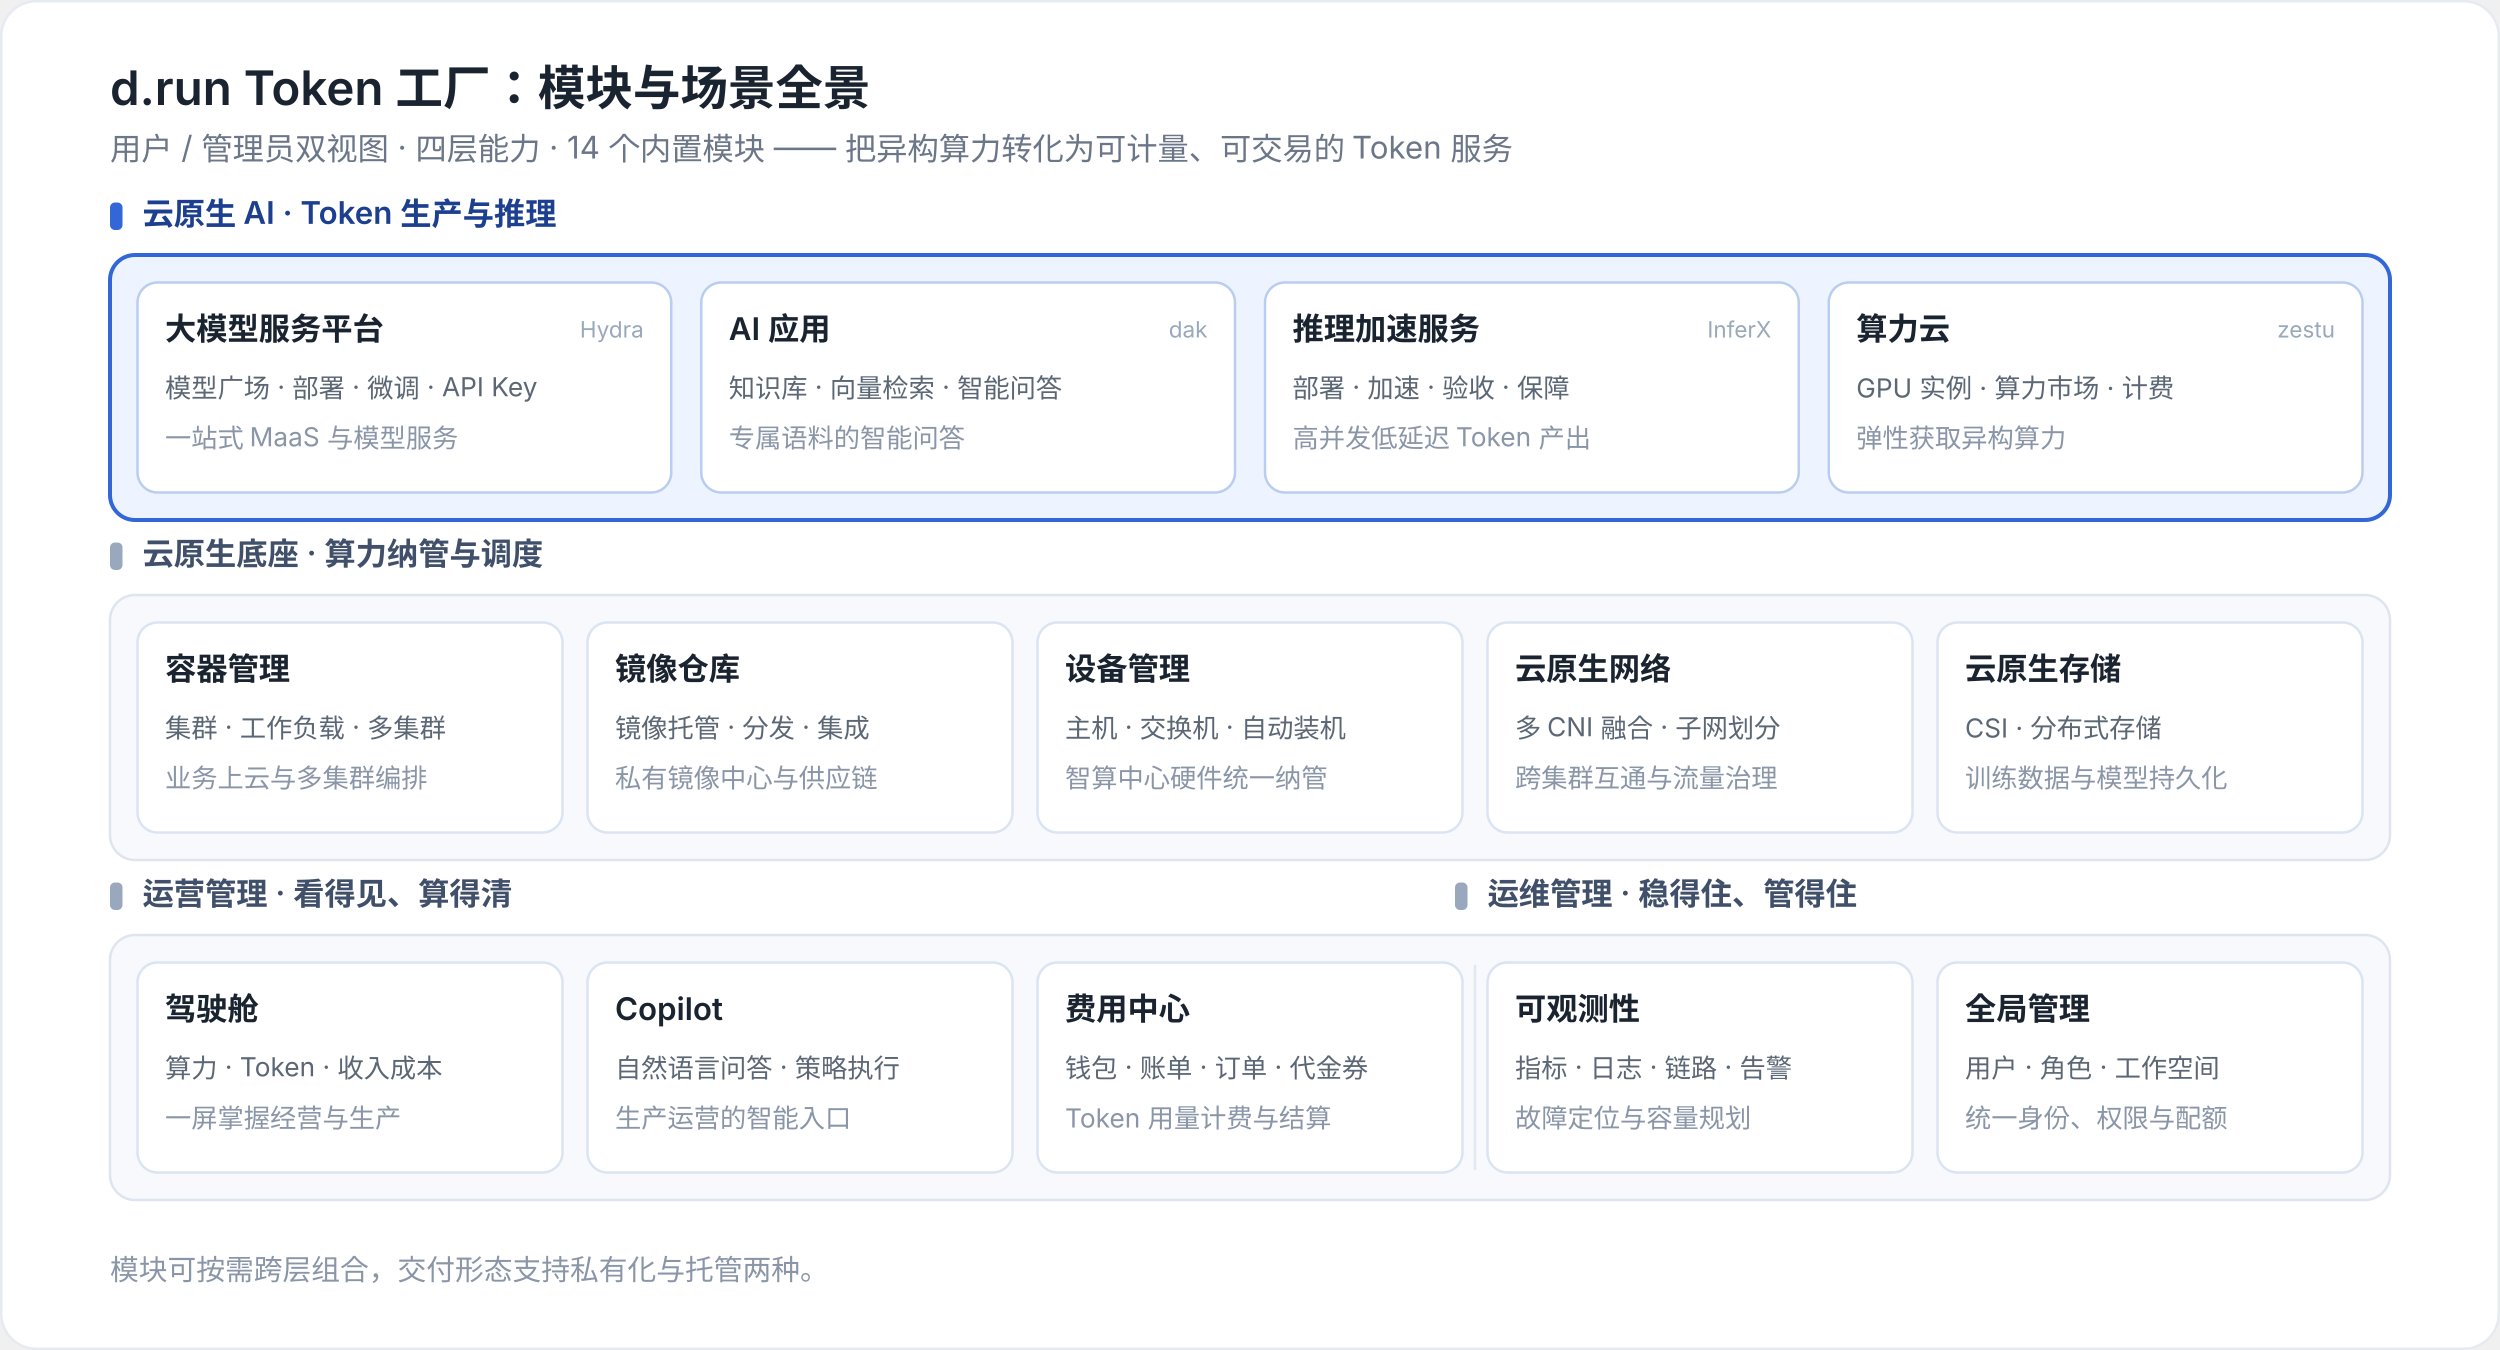
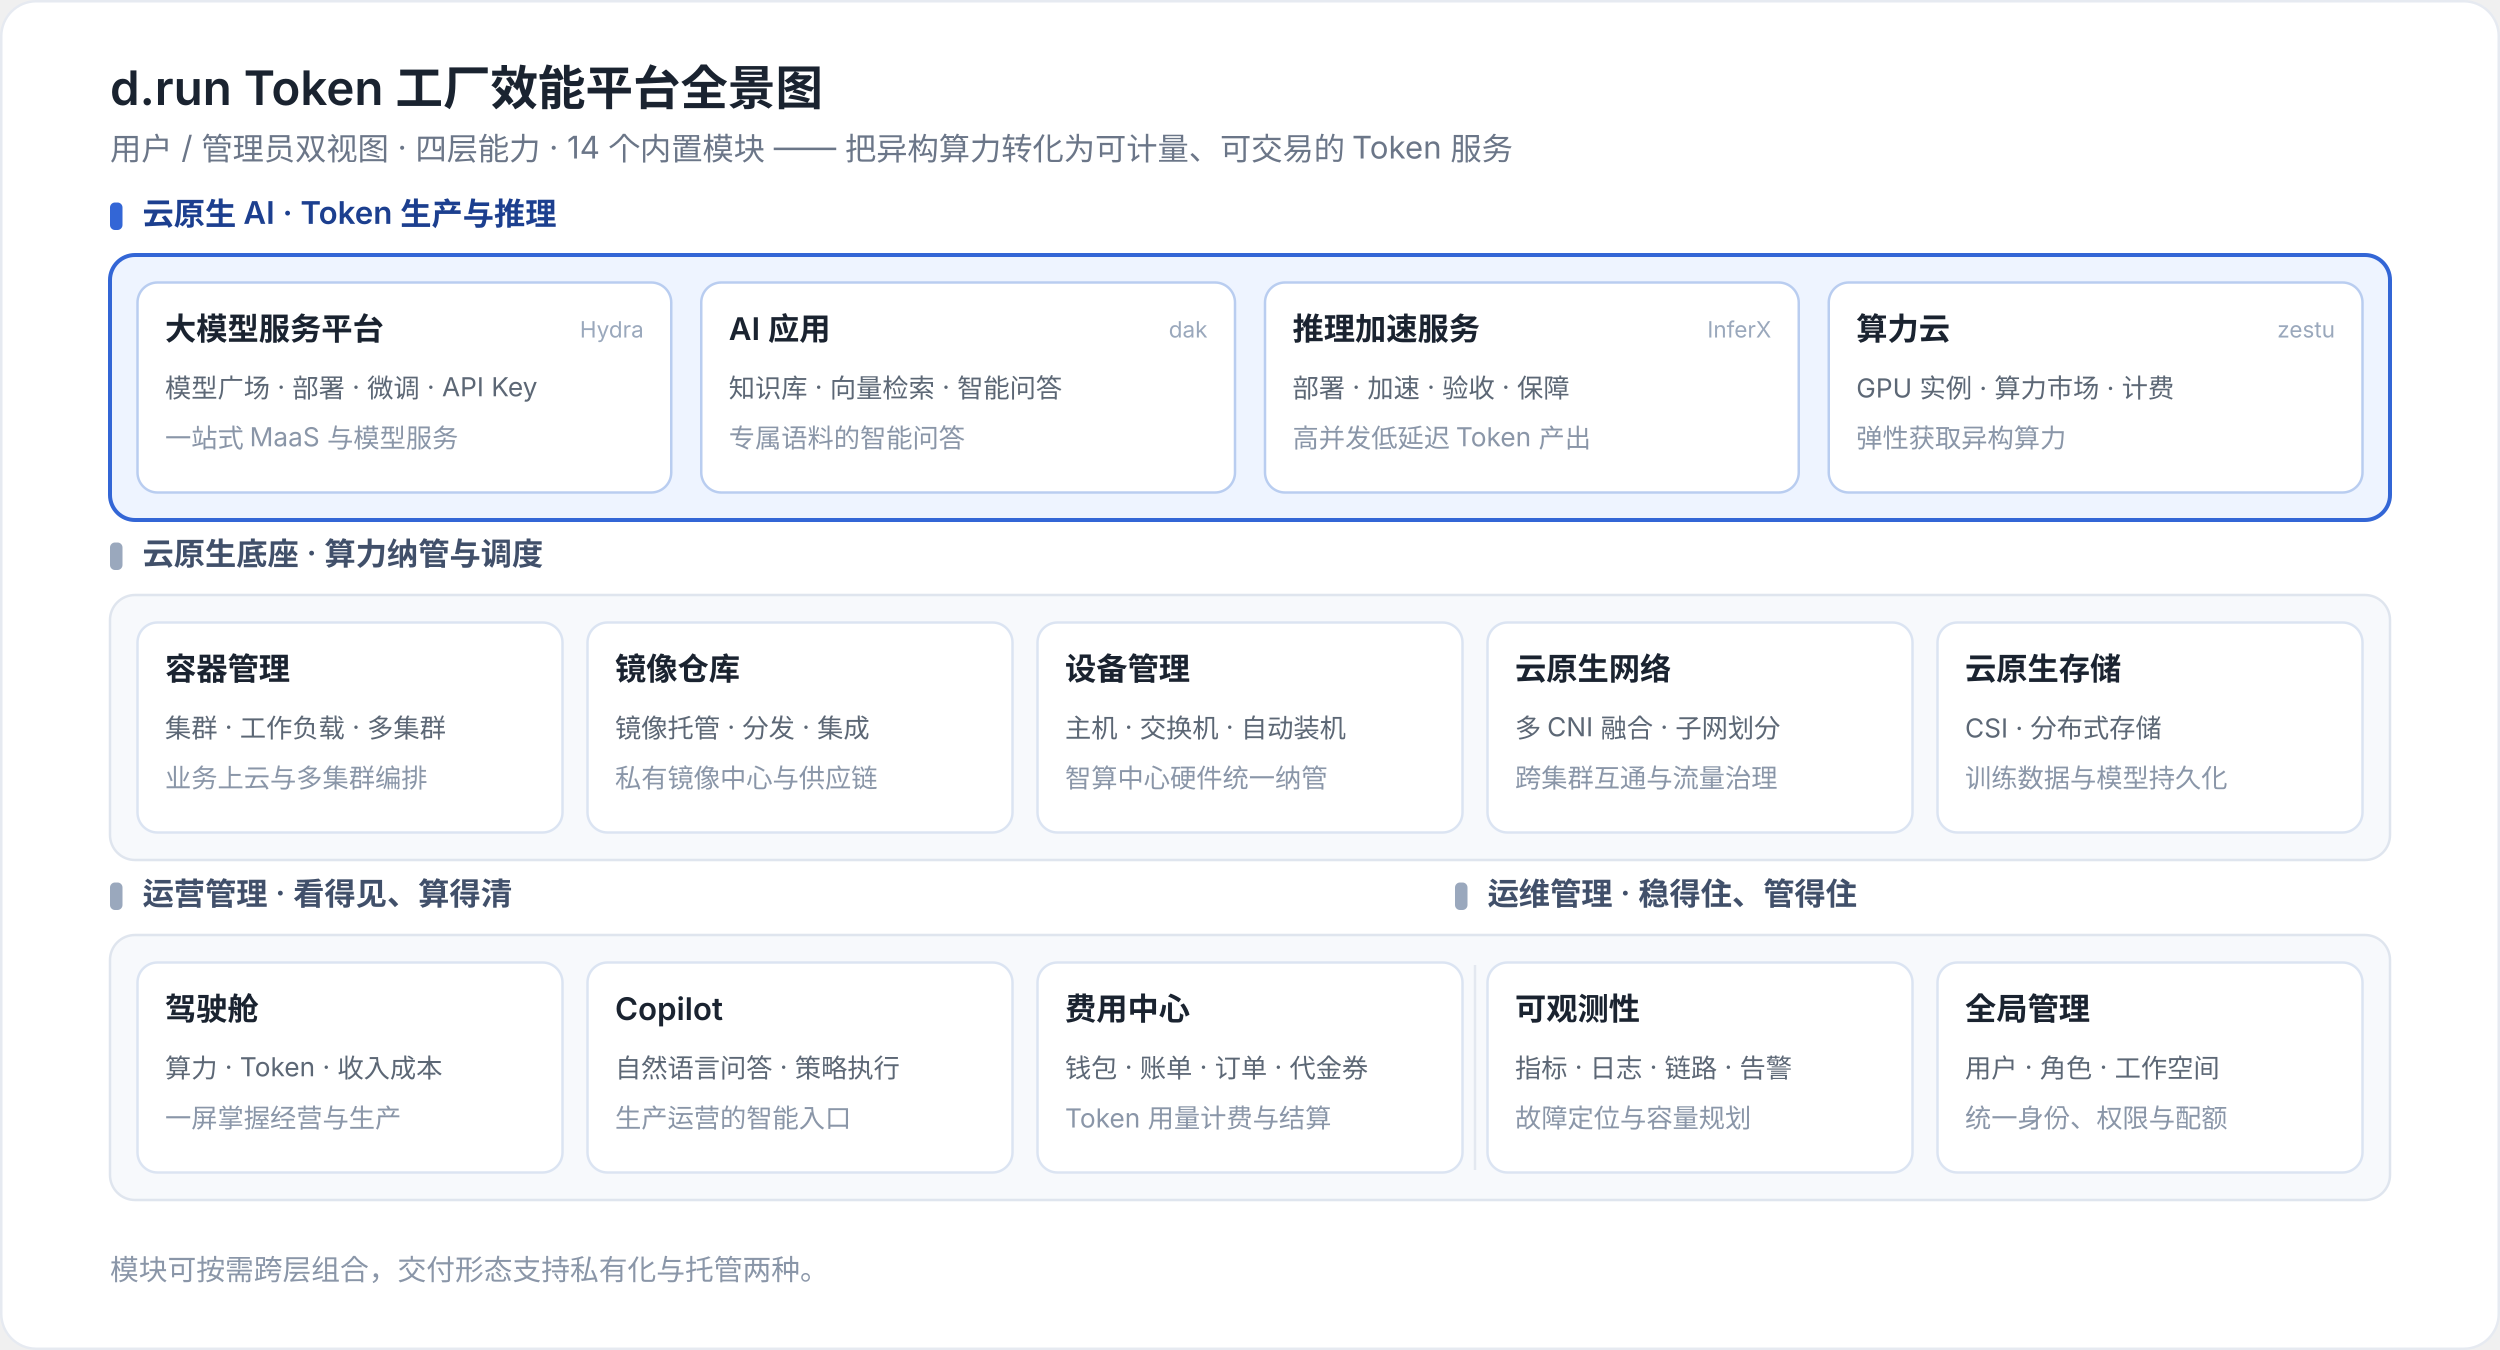
<svg xmlns="http://www.w3.org/2000/svg" width="1000" height="540" viewBox="0 0 1000 540" role="img" aria-labelledby="title desc">
  <rect x="0.5" y="0.5" width="999" height="539" rx="14" fill="#ffffff" stroke="#e6eaf1" />
-   <text x="44" y="42" font-family="-apple-system, 'PingFang SC', 'Microsoft YaHei', 'Segoe UI', sans-serif" font-size="19" font-weight="600" fill="#1a2330">d.run Token 工厂：模块与场景全景</text>
+   <text x="44" y="42" font-family="-apple-system, 'PingFang SC', 'Microsoft YaHei', 'Segoe UI', sans-serif" font-size="19" font-weight="600" fill="#1a2330">d.run Token 工厂效能平台全景图</text>
  <text x="44" y="64" font-family="-apple-system, 'PingFang SC', 'Microsoft YaHei', 'Segoe UI', sans-serif" font-size="12.5" fill="#6b7688">用户 / 管理员双视图 · 四层能力 · 14 个内置模块 —— 把异构算力转化为可计量、可交易的 Token 服务</text>
  <rect x="44" y="81" width="5" height="11" rx="2" fill="#3366d6" />
  <text x="57" y="90" font-family="-apple-system, 'PingFang SC', 'Microsoft YaHei', 'Segoe UI', sans-serif" font-size="12.5" font-weight="600" fill="#1c3f8f">云原生 AI · Token 生产与推理</text>
  <rect x="44" y="102" width="912" height="106" rx="10" fill="#eef4ff" stroke="#3366d6" stroke-width="1.6" />
  <rect x="55" y="113" width="213.5" height="84" rx="8" fill="#ffffff" stroke="#b9cdf0" />
  <text x="66" y="136" font-family="-apple-system, 'PingFang SC', 'Microsoft YaHei', 'Segoe UI', sans-serif" font-size="12.5" font-weight="600" fill="#1a2330">大模型服务平台</text>
  <text x="257.5" y="135" text-anchor="end" font-family="-apple-system, 'PingFang SC', 'Microsoft YaHei', 'Segoe UI', sans-serif" font-size="9" fill="#9aa8bc">Hydra</text>
  <text x="66" y="159" font-family="-apple-system, 'PingFang SC', 'Microsoft YaHei', 'Segoe UI', sans-serif" font-size="10.5" fill="#5c6775">模型广场 · 部署 · 微调 · API Key</text>
  <text x="66" y="179" font-family="-apple-system, 'PingFang SC', 'Microsoft YaHei', 'Segoe UI', sans-serif" font-size="10.5" fill="#8a96a8">一站式 MaaS 与模型服务</text>
  <rect x="280.5" y="113" width="213.5" height="84" rx="8" fill="#ffffff" stroke="#b9cdf0" />
  <text x="291.5" y="136" font-family="-apple-system, 'PingFang SC', 'Microsoft YaHei', 'Segoe UI', sans-serif" font-size="12.5" font-weight="600" fill="#1a2330">AI 应用</text>
  <text x="483" y="135" text-anchor="end" font-family="-apple-system, 'PingFang SC', 'Microsoft YaHei', 'Segoe UI', sans-serif" font-size="9" fill="#9aa8bc">dak</text>
  <text x="291.5" y="159" font-family="-apple-system, 'PingFang SC', 'Microsoft YaHei', 'Segoe UI', sans-serif" font-size="10.5" fill="#5c6775">知识库 · 向量检索 · 智能问答</text>
  <text x="291.5" y="179" font-family="-apple-system, 'PingFang SC', 'Microsoft YaHei', 'Segoe UI', sans-serif" font-size="10.5" fill="#8a96a8">专属语料的智能问答</text>
  <rect x="506" y="113" width="213.5" height="84" rx="8" fill="#ffffff" stroke="#b9cdf0" />
  <text x="517" y="136" font-family="-apple-system, 'PingFang SC', 'Microsoft YaHei', 'Segoe UI', sans-serif" font-size="12.5" font-weight="600" fill="#1a2330">推理加速服务</text>
  <text x="708.5" y="135" text-anchor="end" font-family="-apple-system, 'PingFang SC', 'Microsoft YaHei', 'Segoe UI', sans-serif" font-size="9" fill="#9aa8bc">InferX</text>
  <text x="517" y="159" font-family="-apple-system, 'PingFang SC', 'Microsoft YaHei', 'Segoe UI', sans-serif" font-size="10.5" fill="#5c6775">部署 · 加速 · 验收 · 保障</text>
  <text x="517" y="179" font-family="-apple-system, 'PingFang SC', 'Microsoft YaHei', 'Segoe UI', sans-serif" font-size="10.5" fill="#8a96a8">高并发低延迟 Token 产出</text>
  <rect x="731.5" y="113" width="213.5" height="84" rx="8" fill="#ffffff" stroke="#b9cdf0" />
  <text x="742.5" y="136" font-family="-apple-system, 'PingFang SC', 'Microsoft YaHei', 'Segoe UI', sans-serif" font-size="12.5" font-weight="600" fill="#1a2330">算力云</text>
  <text x="934" y="135" text-anchor="end" font-family="-apple-system, 'PingFang SC', 'Microsoft YaHei', 'Segoe UI', sans-serif" font-size="9" fill="#9aa8bc">zestu</text>
  <text x="742.5" y="159" font-family="-apple-system, 'PingFang SC', 'Microsoft YaHei', 'Segoe UI', sans-serif" font-size="10.5" fill="#5c6775">GPU 实例 · 算力市场 · 计费</text>
  <text x="742.5" y="179" font-family="-apple-system, 'PingFang SC', 'Microsoft YaHei', 'Segoe UI', sans-serif" font-size="10.5" fill="#8a96a8">弹性获取异构算力</text>
  <rect x="44" y="217" width="5" height="11" rx="2" fill="#9aa8bd" />
  <text x="57" y="226" font-family="-apple-system, 'PingFang SC', 'Microsoft YaHei', 'Segoe UI', sans-serif" font-size="12.5" font-weight="600" fill="#41506a">云原生底座 · 算力纳管与调度</text>
  <rect x="44" y="238" width="912" height="106" rx="10" fill="#f7f9fc" stroke="#dfe5ee" stroke-width="1" />
  <rect x="55" y="249" width="170" height="84" rx="8" fill="#ffffff" stroke="#dbe4f2" />
  <text x="66" y="272" font-family="-apple-system, 'PingFang SC', 'Microsoft YaHei', 'Segoe UI', sans-serif" font-size="12.5" font-weight="600" fill="#1a2330">容器管理</text>
  <text x="66" y="295" font-family="-apple-system, 'PingFang SC', 'Microsoft YaHei', 'Segoe UI', sans-serif" font-size="10.5" fill="#5c6775">集群 · 工作负载 · 多集群</text>
  <text x="66" y="315" font-family="-apple-system, 'PingFang SC', 'Microsoft YaHei', 'Segoe UI', sans-serif" font-size="10.5" fill="#8a96a8">业务上云与多集群编排</text>
  <rect x="235" y="249" width="170" height="84" rx="8" fill="#ffffff" stroke="#dbe4f2" />
  <text x="246" y="272" font-family="-apple-system, 'PingFang SC', 'Microsoft YaHei', 'Segoe UI', sans-serif" font-size="12.5" font-weight="600" fill="#1a2330">镜像仓库</text>
  <text x="246" y="295" font-family="-apple-system, 'PingFang SC', 'Microsoft YaHei', 'Segoe UI', sans-serif" font-size="10.5" fill="#5c6775">镜像托管 · 分发 · 集成</text>
  <text x="246" y="315" font-family="-apple-system, 'PingFang SC', 'Microsoft YaHei', 'Segoe UI', sans-serif" font-size="10.5" fill="#8a96a8">私有镜像中心与供应链</text>
  <rect x="415" y="249" width="170" height="84" rx="8" fill="#ffffff" stroke="#dbe4f2" />
  <text x="426" y="272" font-family="-apple-system, 'PingFang SC', 'Microsoft YaHei', 'Segoe UI', sans-serif" font-size="12.5" font-weight="600" fill="#1a2330">设备管理</text>
  <text x="426" y="295" font-family="-apple-system, 'PingFang SC', 'Microsoft YaHei', 'Segoe UI', sans-serif" font-size="10.5" fill="#5c6775">主机 · 交换机 · 自动装机</text>
  <text x="426" y="315" font-family="-apple-system, 'PingFang SC', 'Microsoft YaHei', 'Segoe UI', sans-serif" font-size="10.5" fill="#8a96a8">智算中心硬件统一纳管</text>
  <rect x="595" y="249" width="170" height="84" rx="8" fill="#ffffff" stroke="#dbe4f2" />
  <text x="606" y="272" font-family="-apple-system, 'PingFang SC', 'Microsoft YaHei', 'Segoe UI', sans-serif" font-size="12.5" font-weight="600" fill="#1a2330">云原生网络</text>
  <text x="606" y="295" font-family="-apple-system, 'PingFang SC', 'Microsoft YaHei', 'Segoe UI', sans-serif" font-size="10.5" fill="#5c6775">多 CNI 融合 · 子网划分</text>
  <text x="606" y="315" font-family="-apple-system, 'PingFang SC', 'Microsoft YaHei', 'Segoe UI', sans-serif" font-size="10.5" fill="#8a96a8">跨集群互通与流量治理</text>
  <rect x="775" y="249" width="170" height="84" rx="8" fill="#ffffff" stroke="#dbe4f2" />
  <text x="786" y="272" font-family="-apple-system, 'PingFang SC', 'Microsoft YaHei', 'Segoe UI', sans-serif" font-size="12.5" font-weight="600" fill="#1a2330">云原生存储</text>
  <text x="786" y="295" font-family="-apple-system, 'PingFang SC', 'Microsoft YaHei', 'Segoe UI', sans-serif" font-size="10.5" fill="#5c6775">CSI · 分布式存储</text>
  <text x="786" y="315" font-family="-apple-system, 'PingFang SC', 'Microsoft YaHei', 'Segoe UI', sans-serif" font-size="10.5" fill="#8a96a8">训练数据与模型持久化</text>
  <rect x="44" y="353" width="5" height="11" rx="2" fill="#9aa8bd" />
  <text x="57" y="362" font-family="-apple-system, 'PingFang SC', 'Microsoft YaHei', 'Segoe UI', sans-serif" font-size="12.5" font-weight="600" fill="#41506a">运营管理 · 看得见、算得清</text>
  <rect x="582" y="353" width="5" height="11" rx="2" fill="#9aa8bd" />
  <text x="595" y="362" font-family="-apple-system, 'PingFang SC', 'Microsoft YaHei', 'Segoe UI', sans-serif" font-size="12.5" font-weight="600" fill="#41506a">运维管理 · 稳得住、管得住</text>
  <rect x="44" y="374" width="912" height="106" rx="10" fill="#f7f9fc" stroke="#dfe5ee" stroke-width="1" />
  <line x1="590" y1="386" x2="590" y2="468" stroke="#e3e8f0" stroke-width="1" />
  <rect x="55" y="385" width="170" height="84" rx="8" fill="#ffffff" stroke="#dbe4f2" />
  <text x="66" y="408" font-family="-apple-system, 'PingFang SC', 'Microsoft YaHei', 'Segoe UI', sans-serif" font-size="12.5" font-weight="600" fill="#1a2330">驾驶舱</text>
  <text x="66" y="431" font-family="-apple-system, 'PingFang SC', 'Microsoft YaHei', 'Segoe UI', sans-serif" font-size="10.5" fill="#5c6775">算力 · Token · 收入成本</text>
  <text x="66" y="451" font-family="-apple-system, 'PingFang SC', 'Microsoft YaHei', 'Segoe UI', sans-serif" font-size="10.5" fill="#8a96a8">一屏掌握经营与生产</text>
  <rect x="235" y="385" width="170" height="84" rx="8" fill="#ffffff" stroke="#dbe4f2" />
  <text x="246" y="408" font-family="-apple-system, 'PingFang SC', 'Microsoft YaHei', 'Segoe UI', sans-serif" font-size="12.5" font-weight="600" fill="#1a2330">Copilot</text>
  <text x="246" y="431" font-family="-apple-system, 'PingFang SC', 'Microsoft YaHei', 'Segoe UI', sans-serif" font-size="10.5" fill="#5c6775">自然语言问答 · 策略执行</text>
  <text x="246" y="451" font-family="-apple-system, 'PingFang SC', 'Microsoft YaHei', 'Segoe UI', sans-serif" font-size="10.5" fill="#8a96a8">生产运营的智能入口</text>
  <rect x="415" y="385" width="170" height="84" rx="8" fill="#ffffff" stroke="#dbe4f2" />
  <text x="426" y="408" font-family="-apple-system, 'PingFang SC', 'Microsoft YaHei', 'Segoe UI', sans-serif" font-size="12.5" font-weight="600" fill="#1a2330">费用中心</text>
  <text x="426" y="431" font-family="-apple-system, 'PingFang SC', 'Microsoft YaHei', 'Segoe UI', sans-serif" font-size="10.5" fill="#5c6775">钱包 · 账单 · 订单 · 代金券</text>
  <text x="426" y="451" font-family="-apple-system, 'PingFang SC', 'Microsoft YaHei', 'Segoe UI', sans-serif" font-size="10.5" fill="#8a96a8">Token 用量计费与结算</text>
  <rect x="595" y="385" width="170" height="84" rx="8" fill="#ffffff" stroke="#dbe4f2" />
  <text x="606" y="408" font-family="-apple-system, 'PingFang SC', 'Microsoft YaHei', 'Segoe UI', sans-serif" font-size="12.5" font-weight="600" fill="#1a2330">可观测性</text>
  <text x="606" y="431" font-family="-apple-system, 'PingFang SC', 'Microsoft YaHei', 'Segoe UI', sans-serif" font-size="10.5" fill="#5c6775">指标 · 日志 · 链路 · 告警</text>
  <text x="606" y="451" font-family="-apple-system, 'PingFang SC', 'Microsoft YaHei', 'Segoe UI', sans-serif" font-size="10.5" fill="#8a96a8">故障定位与容量规划</text>
  <rect x="775" y="385" width="170" height="84" rx="8" fill="#ffffff" stroke="#dbe4f2" />
  <text x="786" y="408" font-family="-apple-system, 'PingFang SC', 'Microsoft YaHei', 'Segoe UI', sans-serif" font-size="12.5" font-weight="600" fill="#1a2330">全局管理</text>
  <text x="786" y="431" font-family="-apple-system, 'PingFang SC', 'Microsoft YaHei', 'Segoe UI', sans-serif" font-size="10.5" fill="#5c6775">用户 · 角色 · 工作空间</text>
  <text x="786" y="451" font-family="-apple-system, 'PingFang SC', 'Microsoft YaHei', 'Segoe UI', sans-serif" font-size="10.5" fill="#8a96a8">统一身份、权限与配额</text>
  <text x="44" y="512" font-family="-apple-system, 'PingFang SC', 'Microsoft YaHei', 'Segoe UI', sans-serif" font-size="11.5" fill="#8a96a8">模块可按需跨层组合，交付形态支持私有化与托管两种。</text>
</svg>
